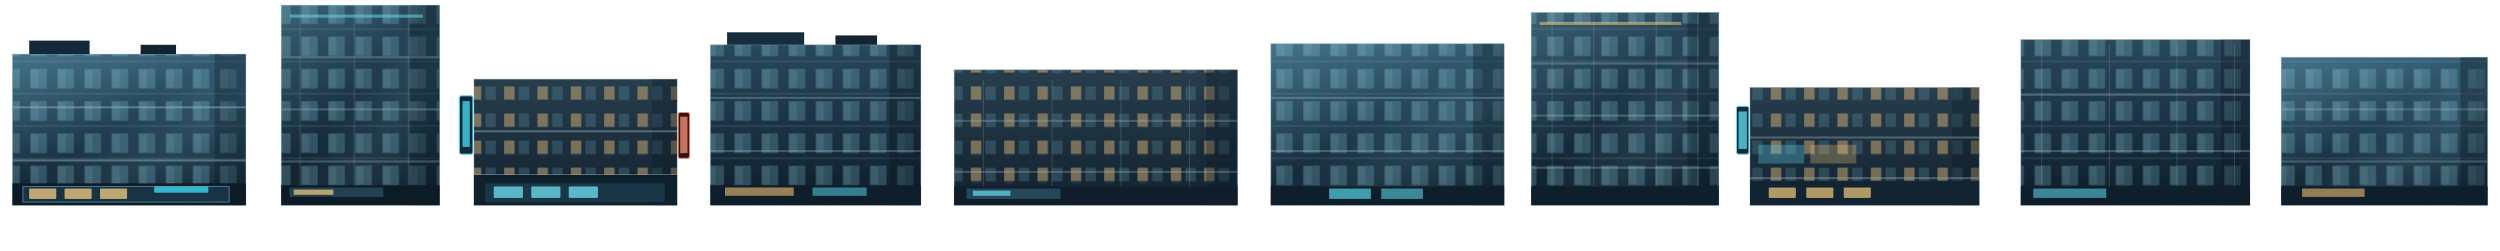
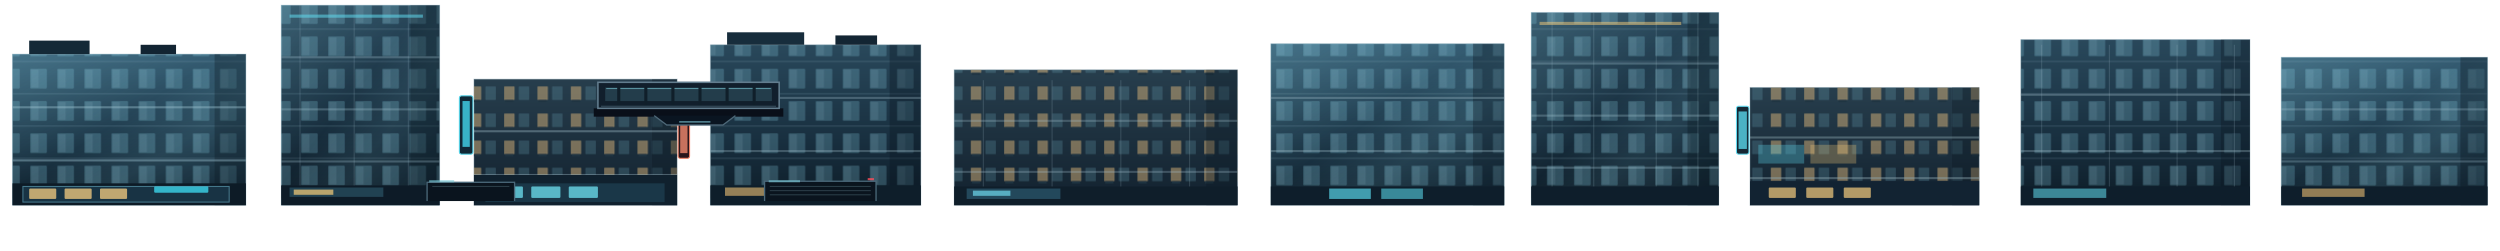
<svg xmlns="http://www.w3.org/2000/svg" width="2400" height="240" viewBox="0 0 2400 240">
  <defs>
    <linearGradient id="glassA" x2="0" y2="1">
      <stop stop-color="#355d73" />
      <stop offset=".6" stop-color="#1d3849" />
      <stop offset="1" stop-color="#0f202c" />
    </linearGradient>
    <linearGradient id="glassB" x2="0" y2="1">
      <stop stop-color="#29485b" />
      <stop offset=".6" stop-color="#182f3f" />
      <stop offset="1" stop-color="#0d1c27" />
    </linearGradient>
    <linearGradient id="brick" x2="0" y2="1">
      <stop stop-color="#273e4d" />
      <stop offset="1" stop-color="#12212e" />
    </linearGradient>
    <linearGradient id="sheen" x1="0" y1="0" x2="1" y2="1">
      <stop stop-color="#9be0f2" stop-opacity=".16" />
      <stop offset=".45" stop-color="#9be0f2" stop-opacity="0" />
      <stop offset=".65" stop-color="#9be0f2" stop-opacity=".09" />
      <stop offset="1" stop-color="#9be0f2" stop-opacity="0" />
    </linearGradient>
    <pattern id="curtain" width="26" height="31" patternUnits="userSpaceOnUse">
      <rect x="3" y="4" width="16" height="19" rx="1" fill="#8ad0e4" opacity=".24" />
      <rect x="4" y="5" width="7" height="17" fill="#c7f0fa" opacity=".09" />
      <path d="M0 28H26" stroke="#9ac0cd" stroke-opacity=".2" />
    </pattern>
    <pattern id="aptWin" width="32" height="26" patternUnits="userSpaceOnUse">
      <rect x="4" y="5" width="10" height="13" rx=".5" fill="#e7be7e" opacity=".46" />
      <rect x="18" y="5" width="10" height="13" rx=".5" fill="#77b6ca" opacity=".22" />
      <rect x="5" y="18" width="8" height="2" fill="#213542" />
    </pattern>
  </defs>
  <g>
    <rect x="12" y="52" width="224" height="145" fill="url(#glassA)" stroke="#7aa2b3" stroke-opacity=".35" />
    <rect x="12" y="52" width="224" height="145" fill="url(#curtain)" />
    <rect x="12" y="52" width="224" height="145" fill="url(#sheen)" />
    <rect x="206" y="52" width="30" height="145" fill="#081520" opacity=".32" />
    <path d="M12 103H236M12 154H236" stroke="#9ec3d1" stroke-opacity=".42" stroke-width="2" />
    <rect x="12" y="176" width="224" height="21" fill="#0d1b26" />
    <rect x="22" y="179" width="198" height="15" fill="#183344" stroke="#45788c" stroke-width="1" />
    <g fill="#f0c87e" opacity=".78">
      <rect x="28" y="181" width="26" height="10" rx="1" />
      <rect x="62" y="181" width="26" height="10" rx="1" />
      <rect x="96" y="181" width="26" height="10" rx="1" />
    </g>
    <rect x="148" y="179" width="52" height="6" rx="1" fill="#3de0f7" opacity=".75" />
    <rect x="28" y="39" width="58" height="13" fill="#142937" />
    <rect x="135" y="43" width="34" height="9" fill="#122432" />
  </g>
  <g>
    <rect x="270" y="5" width="152" height="192" fill="url(#glassB)" stroke="#8eb8c9" stroke-opacity=".34" />
    <rect x="270" y="5" width="152" height="192" fill="url(#curtain)" />
    <rect x="270" y="5" width="152" height="192" fill="url(#sheen)" />
    <rect x="394" y="5" width="28" height="192" fill="#07131d" opacity=".35" />
    <path d="M270 55H422M270 105H422M270 155H422" stroke="#a6c7d4" stroke-opacity=".3" stroke-width="2" />
    <path d="M288 5V197M340 5V197M392 5V197" stroke="#a6c7d4" stroke-opacity=".2" />
    <rect x="270" y="178" width="152" height="19" fill="#0d1b27" />
    <rect x="278" y="14" width="128" height="3" fill="#5fd8ec" opacity=".55" />
    <rect x="278" y="180" width="90" height="9" fill="#214252" />
    <rect x="282" y="182" width="38" height="5" fill="#ffd27a" opacity=".68" />
  </g>
  <g>
    <rect x="455" y="76" width="195" height="121" fill="url(#brick)" stroke="#819ca8" stroke-opacity=".38" />
    <rect x="455" y="76" width="195" height="96" fill="url(#aptWin)" />
    <rect x="626" y="76" width="24" height="121" fill="#091520" opacity=".32" />
    <path d="M455 126H650M455 168H650" stroke="#98b4bf" stroke-opacity=".42" stroke-width="2" />
    <rect x="455" y="168" width="195" height="29" fill="#10212e" />
    <rect x="466" y="176" width="172" height="18" fill="#1a3748" />
    <g fill="#6de2f2" opacity=".75">
      <rect x="474" y="179" width="28" height="11" rx="1" />
      <rect x="510" y="179" width="28" height="11" rx="1" />
      <rect x="546" y="179" width="28" height="11" rx="1" />
    </g>
    <rect x="441" y="92" width="13" height="56" rx="2" fill="#112836" stroke="#53d6eb" stroke-width="1" />
    <rect x="444" y="97" width="7" height="44" fill="#46e0f7" opacity=".75" />
    <rect x="651" y="108" width="11" height="44" rx="2" fill="#2a161c" stroke="#f28368" stroke-width="1" />
    <rect x="653" y="112" width="7" height="35" fill="#f58b6f" opacity=".78" />
  </g>
  <g>
    <rect x="682" y="43" width="202" height="154" fill="url(#glassB)" stroke="#8ca8b8" stroke-opacity=".35" />
    <rect x="682" y="43" width="202" height="154" fill="url(#curtain)" />
    <rect x="854" y="43" width="30" height="154" fill="#081520" opacity=".35" />
    <path d="M682 94H884M682 145H884" stroke="#9cb9c7" stroke-opacity=".32" stroke-width="2" />
    <rect x="698" y="31" width="74" height="12" fill="#172d3c" />
    <rect x="802" y="34" width="40" height="9" fill="#132533" />
    <rect x="682" y="178" width="202" height="19" fill="#0e1e2a" />
    <rect x="696" y="180" width="66" height="8" fill="#e9bd72" opacity=".62" />
    <rect x="780" y="180" width="52" height="8" fill="#56d7eb" opacity=".52" />
  </g>
  <g>
    <rect x="916" y="67" width="272" height="130" fill="url(#brick)" stroke="#8da8b7" stroke-opacity=".35" />
    <rect x="916" y="67" width="272" height="114" fill="url(#aptWin)" />
    <rect x="1158" y="67" width="30" height="130" fill="#081520" opacity=".32" />
    <path d="M916 116H1188M916 165H1188" stroke="#a4c0cc" stroke-opacity=".28" stroke-width="2" />
    <path d="M944 77V191M1010 77V191M1076 77V191M1142 77V191" stroke="#9bb7c4" stroke-opacity=".22" />
    <rect x="916" y="179" width="272" height="18" fill="#0f1e2a" />
    <rect x="928" y="181" width="90" height="10" fill="#23485b" />
    <rect x="934" y="183" width="36" height="5" fill="#70dcf0" opacity=".68" />
  </g>
  <g>
    <rect x="1220" y="42" width="224" height="155" fill="url(#glassA)" stroke="#8eb1bf" stroke-opacity=".35" />
    <rect x="1220" y="42" width="224" height="155" fill="url(#curtain)" />
    <rect x="1220" y="42" width="224" height="155" fill="url(#sheen)" />
    <rect x="1414" y="42" width="30" height="155" fill="#081520" opacity=".34" />
    <path d="M1220 94H1444M1220 145H1444" stroke="#9cb9c7" stroke-opacity=".34" stroke-width="2" />
    <rect x="1220" y="179" width="224" height="18" fill="#0e1e2b" />
    <rect x="1276" y="181" width="40" height="10" fill="#5ce0f4" opacity=".65" />
    <rect x="1326" y="181" width="40" height="10" fill="#5ce0f4" opacity=".55" />
  </g>
  <g>
    <rect x="1470" y="12" width="180" height="185" fill="url(#glassB)" stroke="#8db6c8" stroke-opacity=".34" />
    <rect x="1470" y="12" width="180" height="185" fill="url(#curtain)" />
    <rect x="1470" y="12" width="180" height="185" fill="url(#sheen)" />
    <rect x="1620" y="12" width="30" height="185" fill="#07131d" opacity=".35" />
    <path d="M1470 61H1650M1470 111H1650M1470 161H1650" stroke="#a6c7d4" stroke-opacity=".3" stroke-width="2" />
    <path d="M1490 12V197M1530 12V197M1590 12V197M1630 12V197" stroke="#a6c7d4" stroke-opacity=".2" />
    <rect x="1478" y="21" width="136" height="3" fill="#ffd27a" opacity=".48" />
    <rect x="1470" y="179" width="180" height="18" fill="#0e1e2b" />
  </g>
  <g>
    <rect x="1680" y="84" width="220" height="113" fill="url(#brick)" stroke="#819ca8" stroke-opacity=".38" />
    <rect x="1680" y="84" width="220" height="90" fill="url(#aptWin)" />
    <rect x="1874" y="84" width="26" height="113" fill="#091520" opacity=".32" />
    <path d="M1680 132H1900M1680 171H1900" stroke="#8fa9b4" stroke-opacity=".42" stroke-width="2" />
    <rect x="1680" y="174" width="220" height="23" fill="#122332" />
    <g fill="#f0c77c" opacity=".72">
      <rect x="1698" y="180" width="26" height="10" rx="1" />
      <rect x="1734" y="180" width="26" height="10" rx="1" />
      <rect x="1770" y="180" width="26" height="10" rx="1" />
    </g>
    <rect x="1667" y="102" width="12" height="46" rx="2" fill="#162834" stroke="#62dcf2" stroke-width="1" />
    <rect x="1669" y="107" width="8" height="36" fill="#5ce0f4" opacity=".75" />
    <rect x="1688" y="139" width="44" height="18" fill="#5ad7eb" opacity=".32" />
    <rect x="1738" y="139" width="44" height="18" fill="#ffd27a" opacity=".28" />
  </g>
  <g>
    <rect x="1940" y="38" width="220" height="159" fill="url(#glassB)" stroke="#8ca8b8" stroke-opacity=".35" />
    <rect x="1940" y="38" width="220" height="159" fill="url(#curtain)" />
    <rect x="2132" y="38" width="28" height="159" fill="#081520" opacity=".35" />
    <path d="M1940 91H2160M1940 145H2160" stroke="#9cb9c7" stroke-opacity=".32" stroke-width="2" />
    <path d="M1960 43V191M2025 43V191M2090 43V191M2145 43V191" stroke="#9bb7c4" stroke-opacity=".22" />
    <rect x="1940" y="179" width="220" height="18" fill="#0e1e2b" />
    <rect x="1952" y="181" width="70" height="9" fill="#63dcf0" opacity=".55" />
  </g>
  <g>
    <rect x="2190" y="55" width="198" height="142" fill="url(#glassA)" stroke="#8eb3c4" stroke-opacity=".34" />
    <rect x="2190" y="55" width="198" height="142" fill="url(#curtain)" />
    <rect x="2190" y="55" width="198" height="142" fill="url(#sheen)" />
    <rect x="2362" y="55" width="26" height="142" fill="#081520" opacity=".35" />
    <path d="M2190 105H2388M2190 155H2388" stroke="#a6c7d4" stroke-opacity=".28" stroke-width="2" />
    <rect x="2190" y="179" width="198" height="18" fill="#0e1e2b" />
    <rect x="2210" y="181" width="60" height="8" fill="#e9bd72" opacity=".6" />
  </g>
+   <g transform="translate(-538 0)">
+     <path d="M1108 104H1290V112H1108Z" fill="#090f19" />
+     <path d="M1112 79H1286V104H1112Z" fill="#111f2c" stroke="#627d8e" stroke-width="1.5" />
+     <path d="M1119 84H1279V97H1119Z" fill="#233d4b" />
+     <path d="M1120 85H1278" stroke="#77bdcd" stroke-opacity=".66" />
+     <path d="M1132 83V101M1158 83V101M1184 83V101M1210 83V101M1236 83V101M1262 83V101" stroke="#101f2a" stroke-width="3" />
+     <path d="M1115 102H1283" stroke="#648898" stroke-opacity=".45" />
+     <path d="M1166 111l12 9h54l12-9" fill="#0a1521" stroke="#4e6878" stroke-width="1.25" />
+     <path d="M1190 117h30" stroke="#78bac9" stroke-width="1.5" stroke-opacity=".68" />
+   </g>
+   <g transform="translate(-538 0)">
+     <path d="M948 193v-18h84v18m240 0v-19h107v19" fill="#0a141e" stroke="#4a6879" stroke-width="1.25" />
+     <path d="M953 179h74m250 0h97m-97 4h97m-97 4h97" stroke="#668692" stroke-opacity=".36" />
+     <path d="M950 174h24m302 0h30" stroke="#79c8d6" stroke-opacity=".64" stroke-width="2" />
+     <path d="M1371 171h6v2h-6Z" fill="#ff4d5a" opacity=".8" />
+   </g>
</svg>
